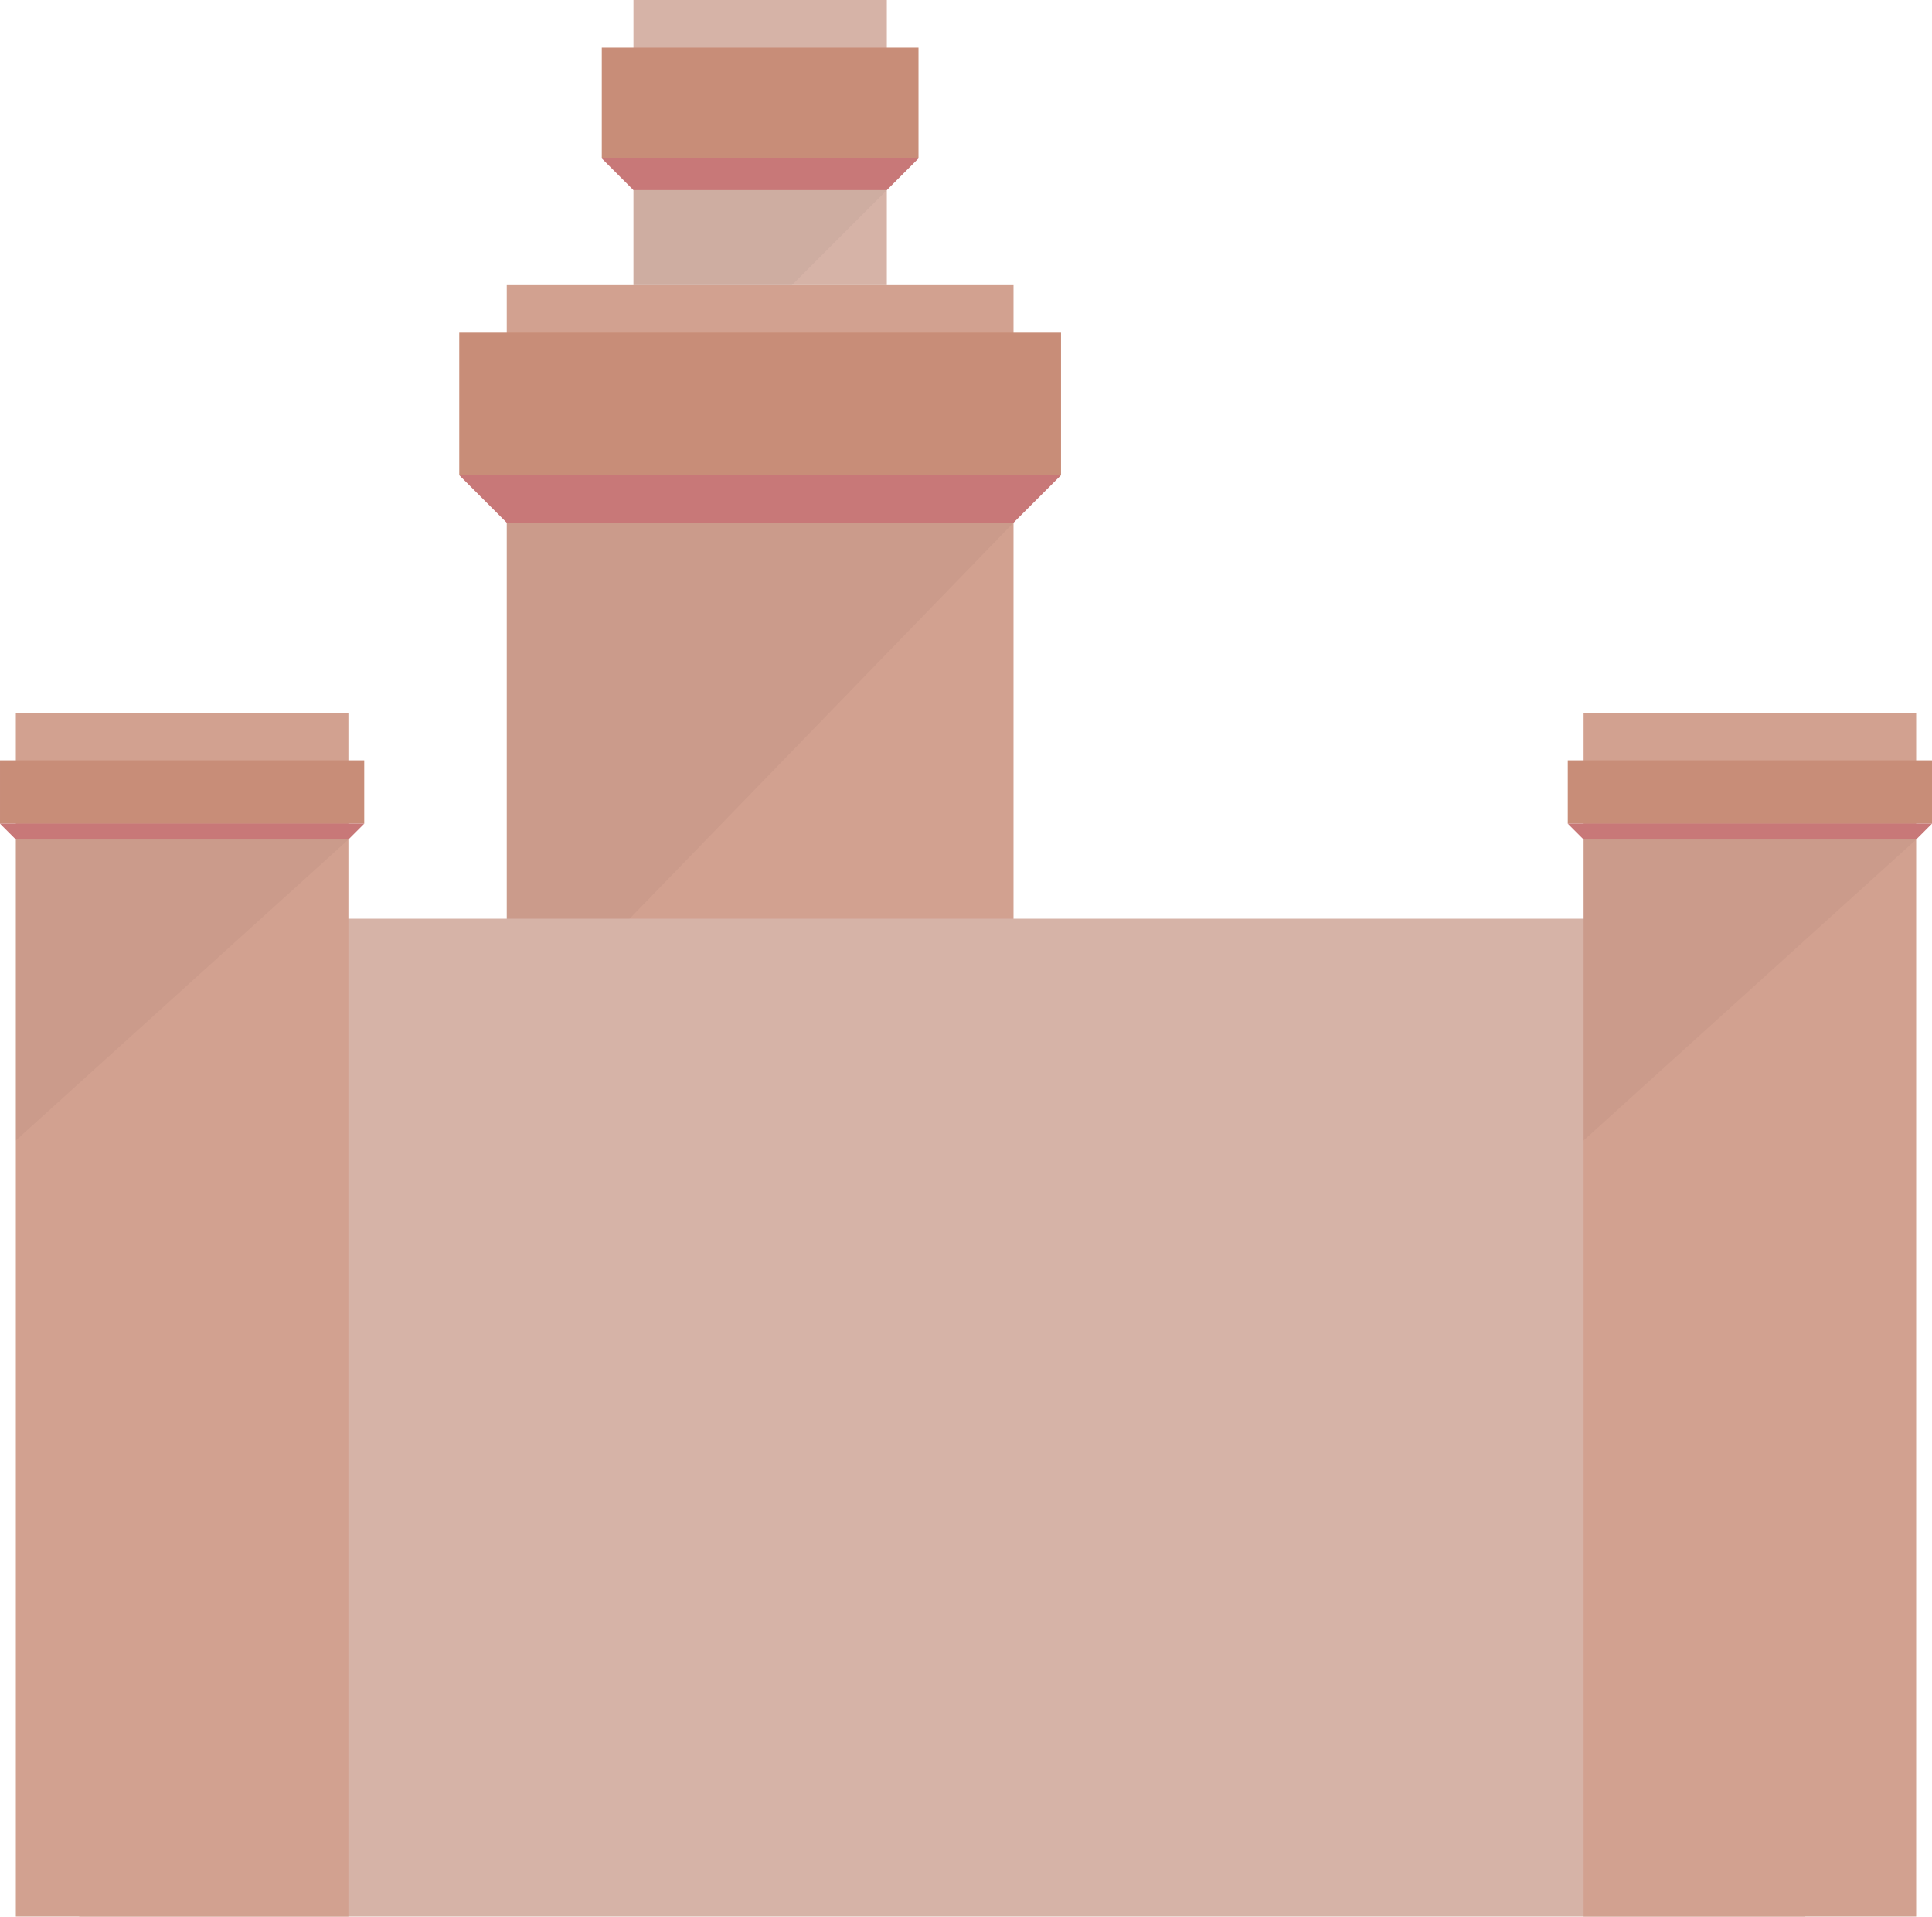
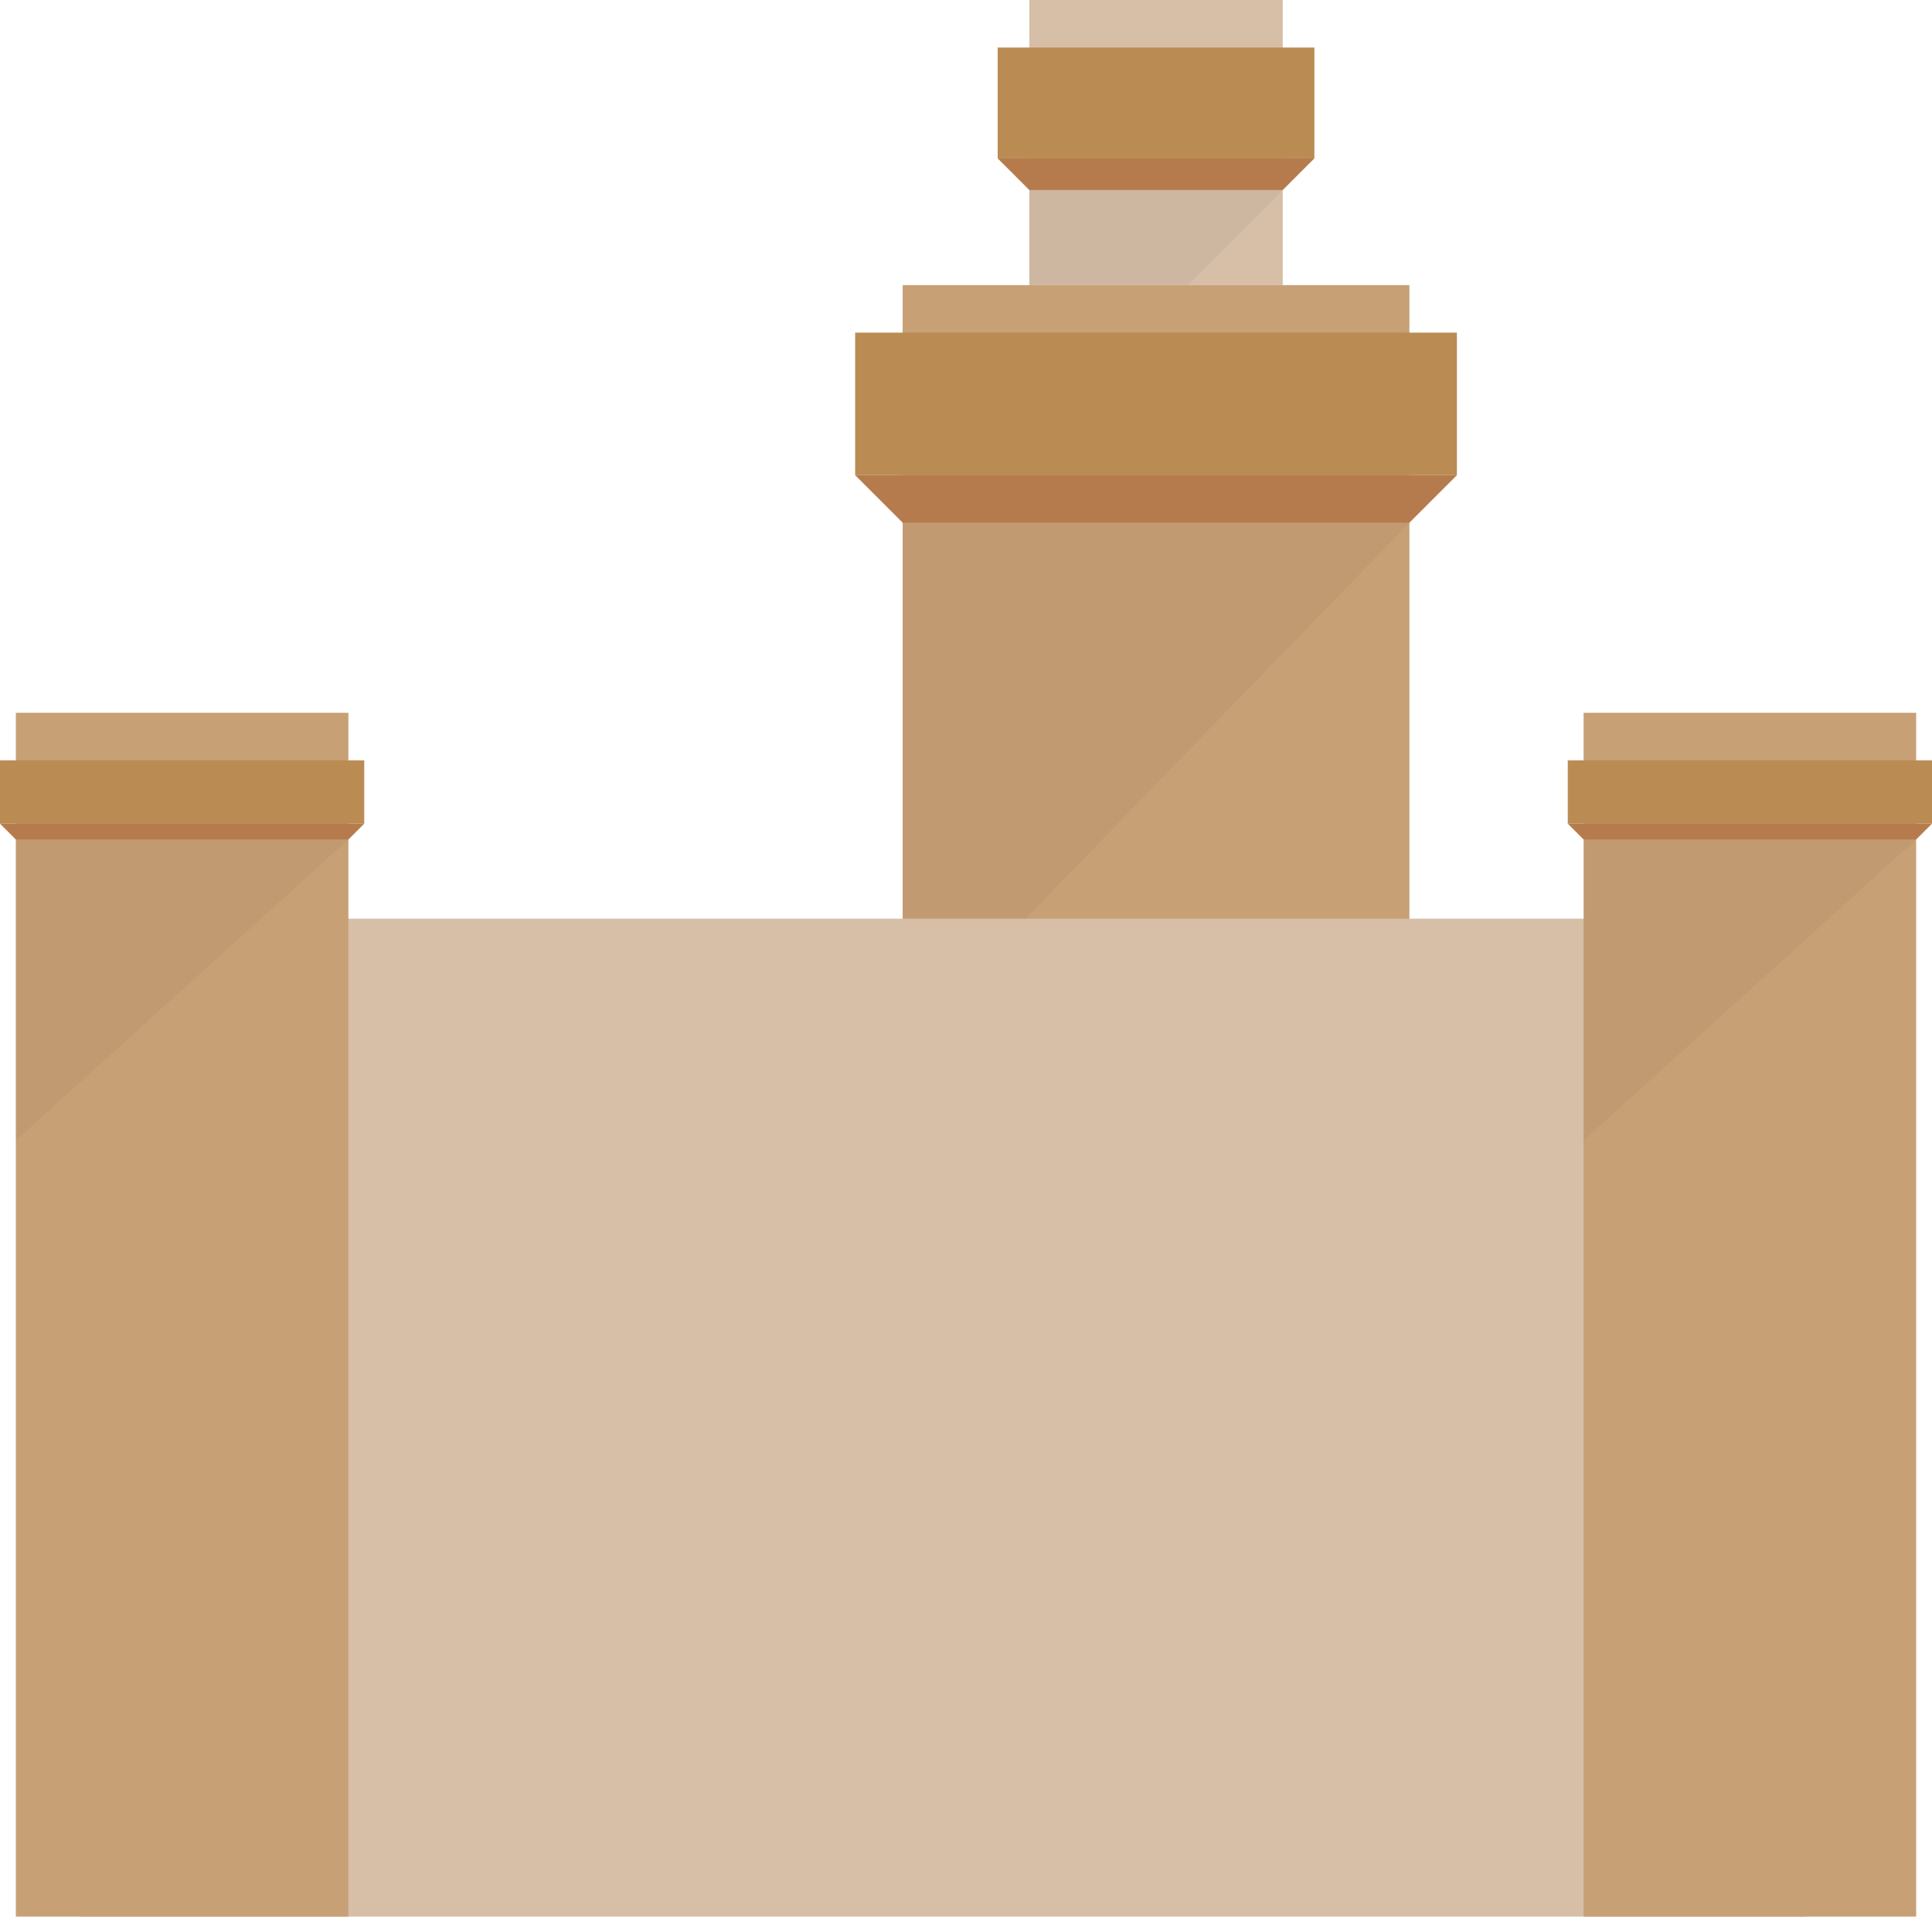
<svg xmlns="http://www.w3.org/2000/svg" xmlns:xlink="http://www.w3.org/1999/xlink" version="1.1" id="svg6707" viewBox="0 0 610 605" height="170.744mm" width="172.156mm">
  <defs id="defs6709" />
-   <g transform="translate(-575,-24.14789)" id="layer1">
-     <g transform="translate(485,-238.2143)" id="g5309" style="display:inline">
-       <g transform="translate(-45,3.0520985e-5)" id="g4223">
-         <rect y="-352.362" x="335" height="90" width="80" id="rect4474" style="fill:#d6b3a7;fill-opacity:1;stroke:none;stroke-width:1;stroke-linecap:round;stroke-linejoin:round;stroke-miterlimit:4;stroke-dasharray:3.999, 7.998;stroke-dashoffset:5.598;stroke-opacity:1" transform="scale(1,-1)" />
-         <path style="fill:#000000;fill-opacity:0.039;stroke:none;stroke-width:1;stroke-linecap:round;stroke-linejoin:round;stroke-miterlimit:4;stroke-dasharray:3.999, 7.998;stroke-dashoffset:5.598;stroke-opacity:1" d="m 335,322.362 80,1e-5 -80,80 z" id="rect5187" />
-         <rect style="fill:#d2a190;fill-opacity:1;stroke:none;stroke-width:1;stroke-linecap:round;stroke-linejoin:round;stroke-miterlimit:4;stroke-dasharray:3.999, 7.998;stroke-dashoffset:5.598;stroke-opacity:1" id="rect4136" width="160" height="425" x="295" y="352.362" />
-         <rect y="367.362" x="280" height="45" width="190" id="rect4228" style="fill:#c88d78;fill-opacity:1;stroke:none;stroke-width:1;stroke-linecap:round;stroke-linejoin:round;stroke-miterlimit:4;stroke-dasharray:3.999, 7.998;stroke-dashoffset:5.598;stroke-opacity:1" />
-         <path style="fill:#c87878;fill-opacity:1;stroke:none;stroke-width:1;stroke-linecap:round;stroke-linejoin:round;stroke-miterlimit:4;stroke-dasharray:3.999, 7.998;stroke-dashoffset:5.598;stroke-opacity:1" d="m 280,412.362 190,0 -15,15 -160,0 z" id="path4476" />
-         <rect style="fill:#c88d78;fill-opacity:1;stroke:none;stroke-width:1;stroke-linecap:round;stroke-linejoin:round;stroke-miterlimit:4;stroke-dasharray:3.999, 7.998;stroke-dashoffset:5.598;stroke-opacity:1" id="rect4478" width="100" height="35" x="325" y="277.362" />
-         <path id="path4480" d="m 325,312.362 100,0 -10,10 -80,0 z" style="fill:#c87878;fill-opacity:1;stroke:none;stroke-width:1;stroke-linecap:round;stroke-linejoin:round;stroke-miterlimit:4;stroke-dasharray:3.999, 7.998;stroke-dashoffset:5.598;stroke-opacity:1" />
-         <path style="fill:#000000;fill-opacity:0.039;stroke:none;stroke-width:1;stroke-linecap:round;stroke-linejoin:round;stroke-miterlimit:4;stroke-dasharray:3.999, 7.998;stroke-dashoffset:5.598;stroke-opacity:1" d="m 295,427.362 160,1e-5 -160,165 z" id="rect5184" />
+   <g transform="translate(234.463,-678.4336)" id="layer1">
+     <g transform="translate(-324.463,416.0714)" id="g5327" style="display:inline">
+       <g id="g5329" transform="translate(80,8.9003906e-6)">
+         <rect transform="scale(1,-1)" style="fill:#d6bea7;fill-opacity:1;stroke:none;stroke-width:1;stroke-linecap:round;stroke-linejoin:round;stroke-miterlimit:4;stroke-dasharray:3.999, 7.998;stroke-dashoffset:5.598;stroke-opacity:1" id="rect5331" width="80" height="90" x="335" y="-352.362" />
+         <path id="path5333" d="m 335,322.362 80,1e-5 -80,80 z" style="fill:#000000;fill-opacity:0.039;stroke:none;stroke-width:1;stroke-linecap:round;stroke-linejoin:round;stroke-miterlimit:4;stroke-dasharray:3.999, 7.998;stroke-dashoffset:5.598;stroke-opacity:1" />
+         <rect y="352.362" x="295" height="425" width="160" id="rect5335" style="fill:#c8a076;fill-opacity:1;stroke:none;stroke-width:1;stroke-linecap:round;stroke-linejoin:round;stroke-miterlimit:4;stroke-dasharray:3.999, 7.998;stroke-dashoffset:5.598;stroke-opacity:1" />
+         <rect style="fill:#ba8c54;fill-opacity:1;stroke:none;stroke-width:1;stroke-linecap:round;stroke-linejoin:round;stroke-miterlimit:4;stroke-dasharray:3.999, 7.998;stroke-dashoffset:5.598;stroke-opacity:1" id="rect5337" width="190" height="45" x="280" y="367.362" />
+         <path id="path5339" d="m 280,412.362 190,0 -15,15 -160,0 z" style="fill:#b67b4d;fill-opacity:1;stroke:none;stroke-width:1;stroke-linecap:round;stroke-linejoin:round;stroke-miterlimit:4;stroke-dasharray:3.999, 7.998;stroke-dashoffset:5.598;stroke-opacity:1" />
+         <rect y="277.362" x="325" height="35" width="100" id="rect5341" style="fill:#ba8c54;fill-opacity:1;stroke:none;stroke-width:1;stroke-linecap:round;stroke-linejoin:round;stroke-miterlimit:4;stroke-dasharray:3.999, 7.998;stroke-dashoffset:5.598;stroke-opacity:1" />
+         <path style="fill:#b67b4d;fill-opacity:1;stroke:none;stroke-width:1;stroke-linecap:round;stroke-linejoin:round;stroke-miterlimit:4;stroke-dasharray:3.999, 7.998;stroke-dashoffset:5.598;stroke-opacity:1" d="m 325,312.362 100,0 -10,10 -80,0 z" id="path5343" />
+         <path id="path5345" d="m 295,427.362 160,1e-5 -160,165 z" style="fill:#000000;fill-opacity:0.039;stroke:none;stroke-width:1;stroke-linecap:round;stroke-linejoin:round;stroke-miterlimit:4;stroke-dasharray:3.999, 7.998;stroke-dashoffset:5.598;stroke-opacity:1" />
      </g>
-       <rect y="552.362" x="115" height="315" width="545" id="rect4138" style="fill:#d6b3a7;fill-opacity:1;stroke:none;stroke-width:1;stroke-linecap:round;stroke-linejoin:round;stroke-miterlimit:4;stroke-dasharray:3.999, 7.998;stroke-dashoffset:5.598;stroke-opacity:1" />
-       <g transform="translate(-45,3.0520985e-5)" id="g4216">
-         <rect style="fill:#d2a190;fill-opacity:1;stroke:none;stroke-width:1;stroke-linecap:round;stroke-linejoin:round;stroke-miterlimit:4;stroke-dasharray:3.999, 7.998;stroke-dashoffset:5.598;stroke-opacity:1" id="rect4140" width="105" height="380" x="635" y="487.362" />
-         <rect y="502.362" x="630" height="20" width="115" id="rect4219" style="fill:#c88d78;fill-opacity:1;stroke:none;stroke-width:1;stroke-linecap:round;stroke-linejoin:round;stroke-miterlimit:4;stroke-dasharray:3.999, 7.998;stroke-dashoffset:5.598;stroke-opacity:1" />
-         <path style="fill:#c87878;fill-opacity:1;stroke:none;stroke-width:1;stroke-linecap:round;stroke-linejoin:round;stroke-miterlimit:4;stroke-dasharray:3.999, 7.998;stroke-dashoffset:5.598;stroke-opacity:1" d="m 630,522.362 115,0 -5,5 -105,0 z" id="path4476-4" />
-         <path style="fill:#000000;fill-opacity:0.039;stroke:none;stroke-width:1;stroke-linecap:round;stroke-linejoin:round;stroke-miterlimit:4;stroke-dasharray:3.999, 7.998;stroke-dashoffset:5.598;stroke-opacity:1" d="m 635,527.362 105,-2e-5 -105,95 z" id="rect5190" />
+       <rect style="fill:#d6bea7;fill-opacity:1;stroke:none;stroke-width:1;stroke-linecap:round;stroke-linejoin:round;stroke-miterlimit:4;stroke-dasharray:3.999, 7.998;stroke-dashoffset:5.598;stroke-opacity:1" id="rect5347" width="545" height="315" x="115" y="552.362" />
+       <g id="g5349" transform="translate(-45,3.0520985e-5)">
+         <rect y="487.362" x="635" height="380" width="105" id="rect5351" style="fill:#c8a076;fill-opacity:1;stroke:none;stroke-width:1;stroke-linecap:round;stroke-linejoin:round;stroke-miterlimit:4;stroke-dasharray:3.999, 7.998;stroke-dashoffset:5.598;stroke-opacity:1" />
+         <rect style="fill:#ba8c54;fill-opacity:1;stroke:none;stroke-width:1;stroke-linecap:round;stroke-linejoin:round;stroke-miterlimit:4;stroke-dasharray:3.999, 7.998;stroke-dashoffset:5.598;stroke-opacity:1" id="rect5353" width="115" height="20" x="630" y="502.362" />
+         <path id="path5355" d="m 630,522.362 115,0 -5,5 -105,0 z" style="fill:#b67b4d;fill-opacity:1;stroke:none;stroke-width:1;stroke-linecap:round;stroke-linejoin:round;stroke-miterlimit:4;stroke-dasharray:3.999, 7.998;stroke-dashoffset:5.598;stroke-opacity:1" />
+         <path id="path5357" d="m 635,527.362 105,-2e-5 -105,95 z" style="fill:#000000;fill-opacity:0.039;stroke:none;stroke-width:1;stroke-linecap:round;stroke-linejoin:round;stroke-miterlimit:4;stroke-dasharray:3.999, 7.998;stroke-dashoffset:5.598;stroke-opacity:1" />
      </g>
-       <use height="100%" width="100%" transform="translate(-495,-2.1620985e-5)" id="use4221" xlink:href="#g4216" y="0" x="0" />
+       <use height="100%" width="100%" transform="translate(-495,-2.1620594e-5)" id="use5387" xlink:href="#g5349" y="0" x="0" />
    </g>
  </g>
</svg>
